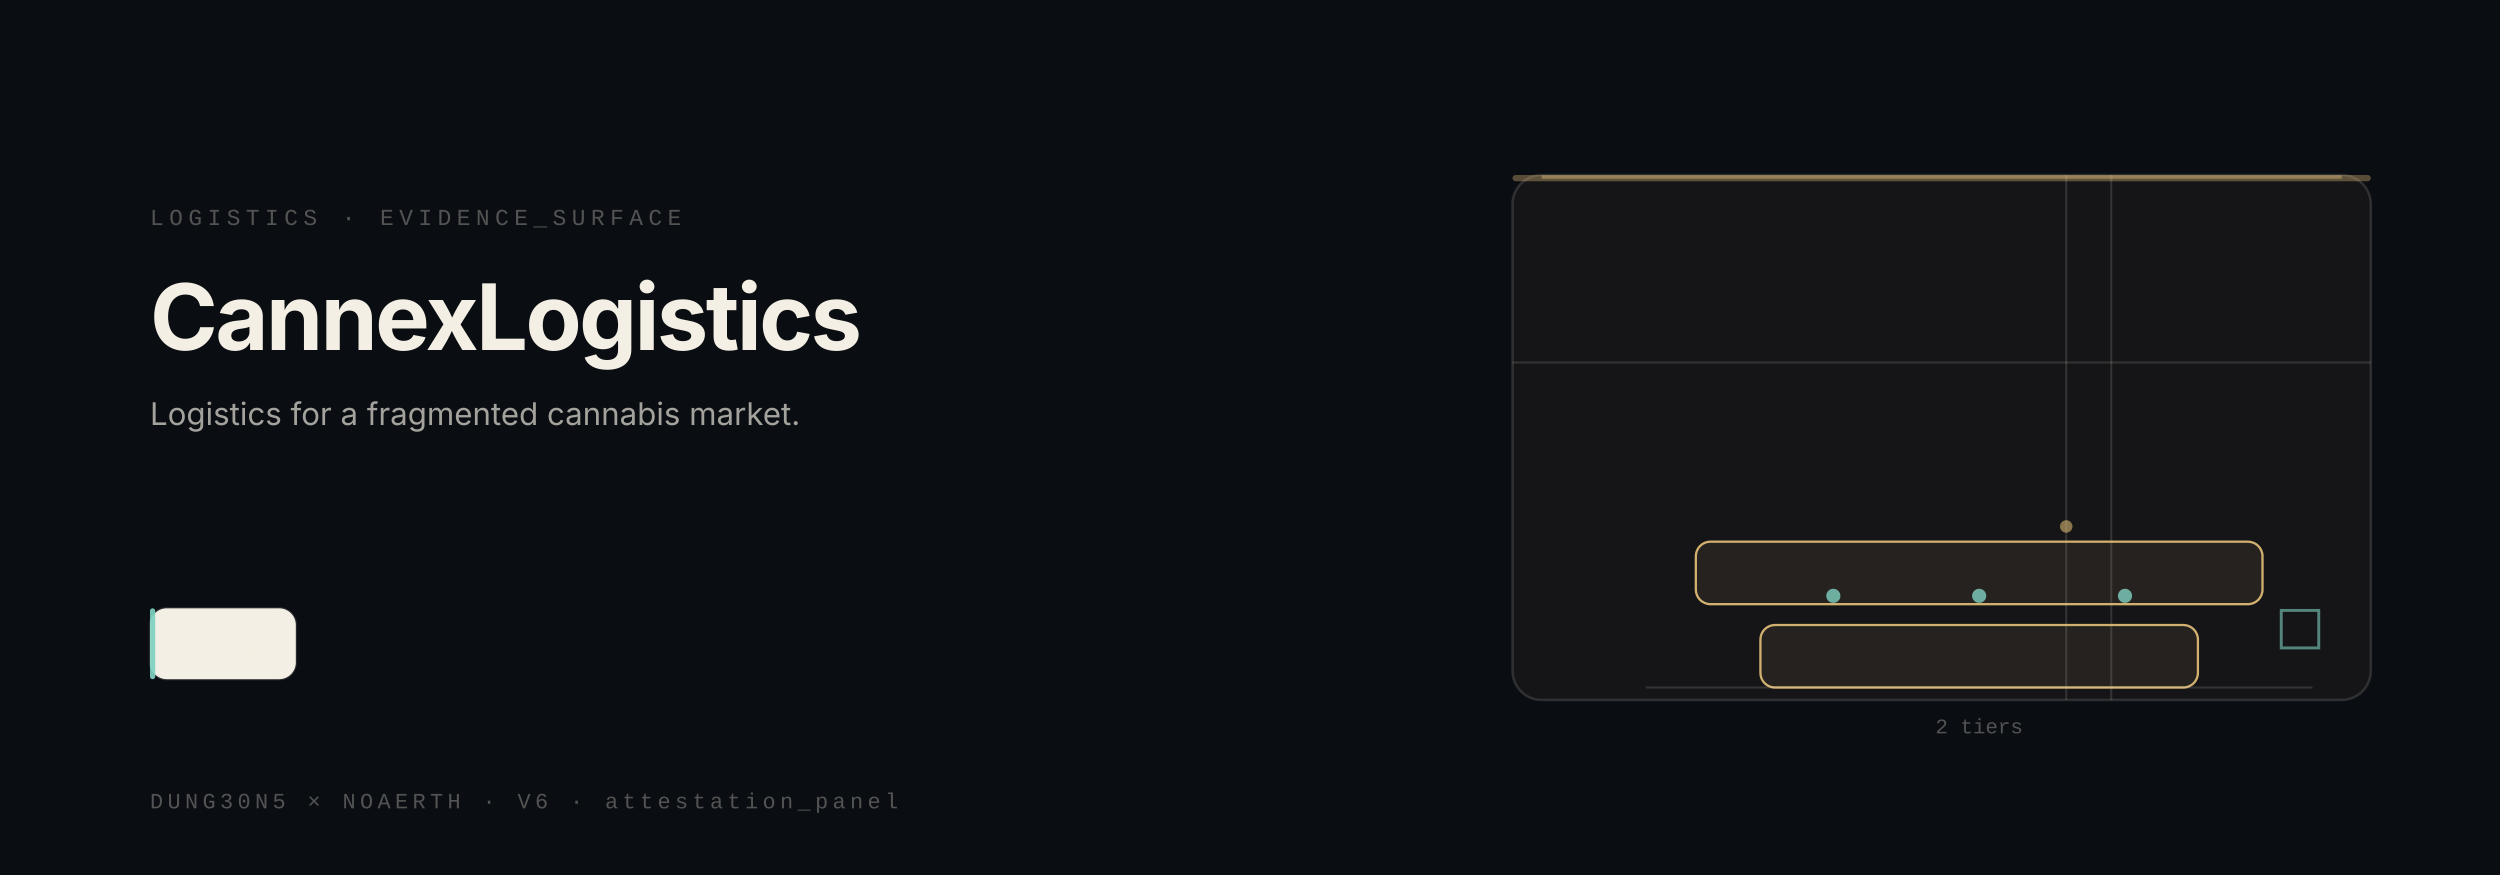
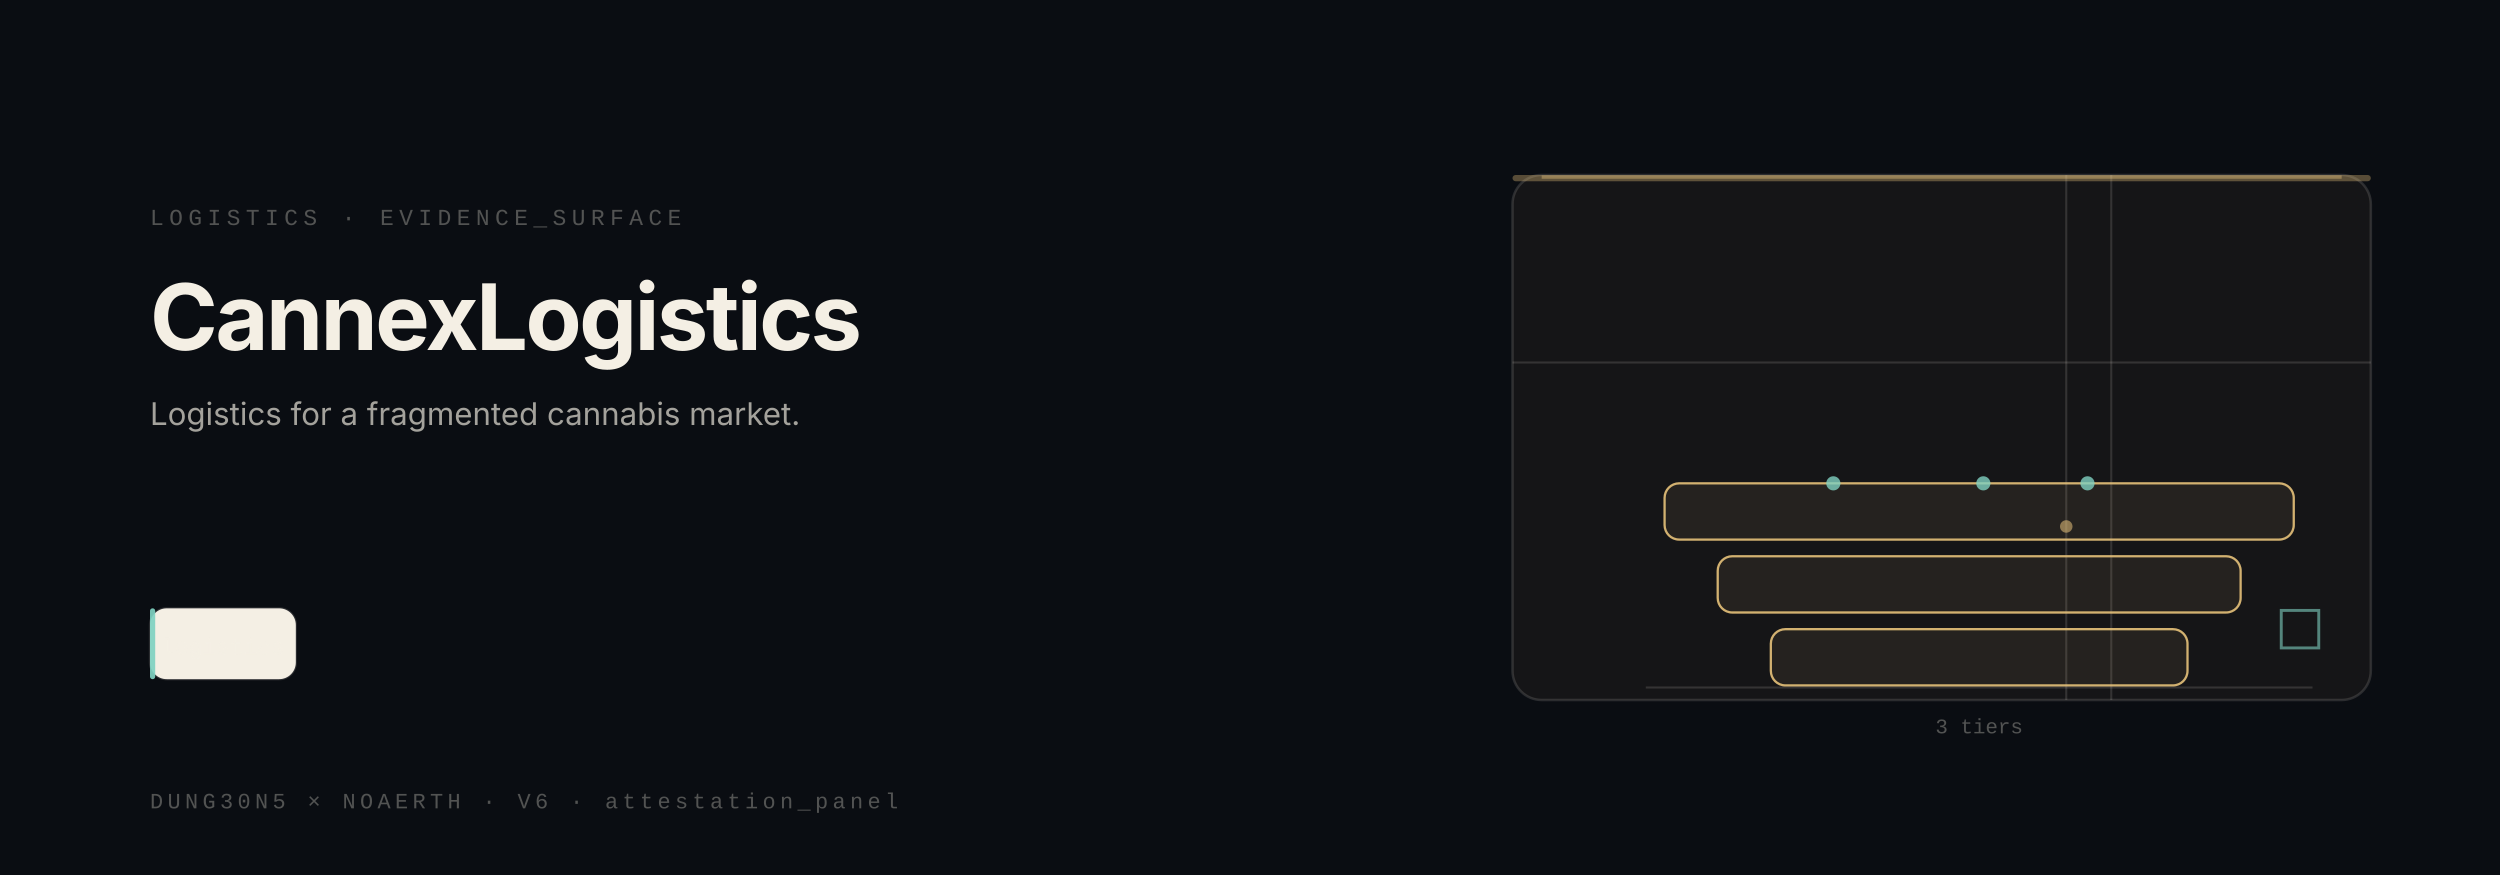
<svg xmlns="http://www.w3.org/2000/svg" viewBox="0 0 1200 420" width="1200" height="420" role="img" aria-label="CannexLogistics: claims stack into tiers, and evidence is carried up to be checked">
  <rect width="1200" height="420" fill="#0a0d12" />
  <text x="72" y="108" font-family="ui-monospace, SFMono-Regular, Menlo, Monaco, Consolas, 'Liberation Mono', monospace" font-size="11" letter-spacing="2.6" fill="#f4efe44f">LOGISTICS · EVIDENCE_SURFACE</text>
  <text x="72" y="168" font-family="-apple-system, BlinkMacSystemFont, 'Segoe UI', Inter, Helvetica, Arial, sans-serif" font-size="44" font-weight="660" letter-spacing="-1.2" fill="#f4efe4">CannexLogistics</text>
  <text x="72" y="204" font-family="-apple-system, BlinkMacSystemFont, 'Segoe UI', Inter, Helvetica, Arial, sans-serif" font-size="15" fill="#f4efe4a8">Logistics for a fragmented cannabis market.</text>
  <rect x="72.0" y="292.0" width="70.0" height="34.0" rx="8" fill="#f4efe4" stroke="#f4efe424" stroke-width="1.1" />
  <rect x="72.0" y="292.0" width="2.5" height="34.0" rx="1.2" fill="#7fd1c1" opacity="0.92" />
  <text x="107.0" y="314" font-family="ui-monospace, SFMono-Regular, Menlo, Monaco, Consolas, 'Liberation Mono', monospace" font-size="11" fill="#f4efe4" fill-opacity="0.82" text-anchor="middle">logistics</text>
  <rect x="726.0" y="84.0" width="412.0" height="252.0" rx="14" fill="#e7c27a" fill-opacity="0.05" />
  <line x1="740.0" y1="85.0" x2="1124.0" y2="85.0" stroke="#e7c27a" stroke-width="1.6" opacity="0.4" />
  <rect x="726.0" y="84.0" width="412.0" height="252.0" rx="14" fill="none" stroke="#f4efe424" stroke-width="1.2" />
  <line x1="991.8" y1="84.0" x2="991.8" y2="336.0" stroke="#f4efe424" stroke-width="1" />
  <line x1="1013.4" y1="84.0" x2="1013.4" y2="336.0" stroke="#f4efe424" stroke-width="1" />
  <line x1="726.0" y1="174.0" x2="1138.0" y2="174.0" stroke="#f4efe424" stroke-width="1" />
  <circle cx="991.8" cy="252.7" r="3" fill="#e7c27a" opacity="0.55" />
  <rect x="726.0" y="84.0" width="412.0" height="3" rx="1.5" fill="#e7c27a" opacity="0.35" />
  <path d="M1095.0 293.0 h18 v18 h-18 z" fill="none" stroke="#7fd1c1" stroke-width="1.4" opacity="0.6" />
-   <rect x="845.0" y="300.0" width="210.0" height="30" rx="7" fill="#e7c27a" fill-opacity="0.09" stroke="#e7c27a" stroke-width="1.1" opacity="0.9" />
-   <rect x="814.0" y="260.0" width="272.0" height="30" rx="7" fill="#e7c27a" fill-opacity="0.09" stroke="#e7c27a" stroke-width="1.1" opacity="0.9" />
-   <circle cx="880" cy="286" r="3.4" fill="#7fd1c1" opacity="0.8" />
-   <circle cx="950" cy="286" r="3.4" fill="#7fd1c1" opacity="0.8" />
-   <circle cx="1020" cy="286" r="3.4" fill="#7fd1c1" opacity="0.8" />
+   <rect x="850.0" y="302.0" width="200.0" height="27" rx="7" fill="#e7c27a" fill-opacity="0.09" stroke="#e7c27a" stroke-width="1.1" opacity="0.9" />
+   <rect x="824.5" y="267.0" width="251.0" height="27" rx="7" fill="#e7c27a" fill-opacity="0.09" stroke="#e7c27a" stroke-width="1.1" opacity="0.9" />
+   <rect x="799.0" y="232.0" width="302.0" height="27" rx="7" fill="#e7c27a" fill-opacity="0.09" stroke="#e7c27a" stroke-width="1.1" opacity="0.9" />
+   <circle cx="880" cy="232" r="3.4" fill="#7fd1c1" opacity="0.8" />
+   <circle cx="952" cy="232" r="3.4" fill="#7fd1c1" opacity="0.8" />
+   <circle cx="1002" cy="232" r="3.4" fill="#7fd1c1" opacity="0.8" />
  <line x1="790" y1="330" x2="1110" y2="330" stroke="#f4efe424" stroke-width="1" />
-   <text x="950" y="352" font-family="ui-monospace, SFMono-Regular, Menlo, Monaco, Consolas, 'Liberation Mono', monospace" font-size="10" fill="#f4efe44f" text-anchor="middle">2 tiers</text>
+   <text x="950" y="352" font-family="ui-monospace, SFMono-Regular, Menlo, Monaco, Consolas, 'Liberation Mono', monospace" font-size="10" fill="#f4efe44f" text-anchor="middle">3 tiers</text>
  <text x="72" y="388" font-family="ui-monospace, SFMono-Regular, Menlo, Monaco, Consolas, 'Liberation Mono', monospace" font-size="10.5" letter-spacing="2.1" fill="#f4efe44f">DUNG30N5 × NOAERTH · V6 · attestation_panel</text>
</svg>
